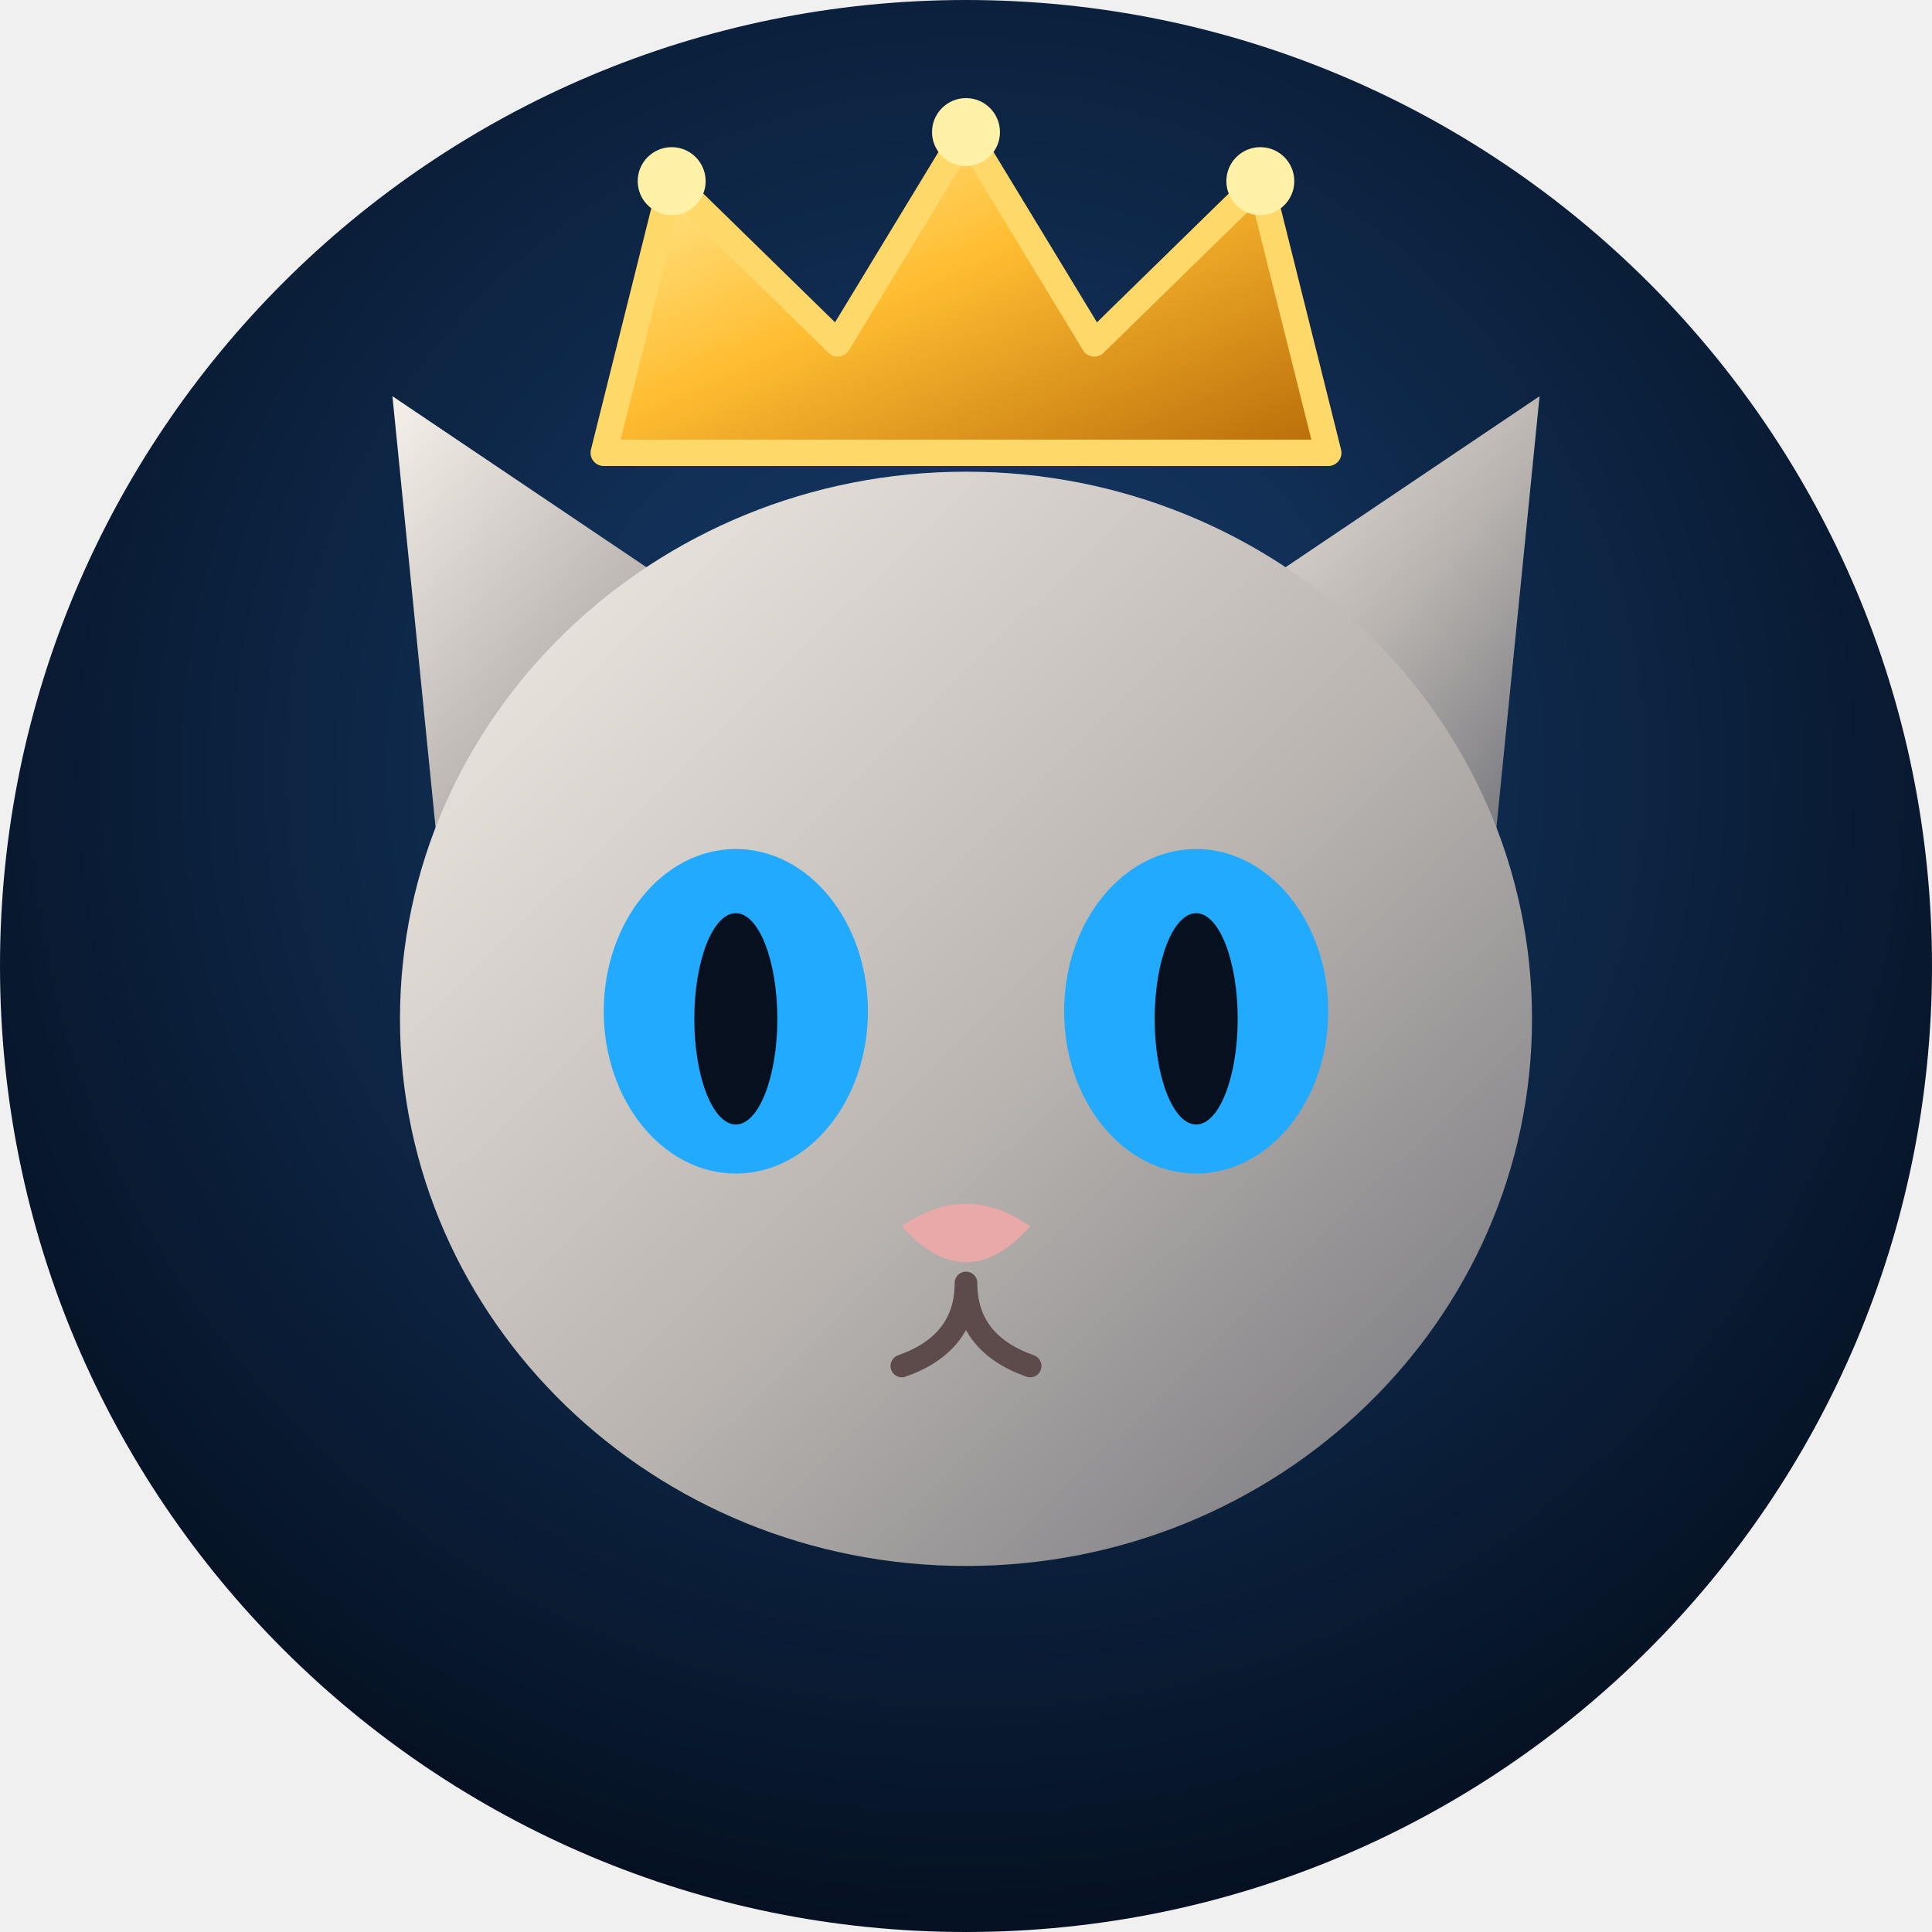
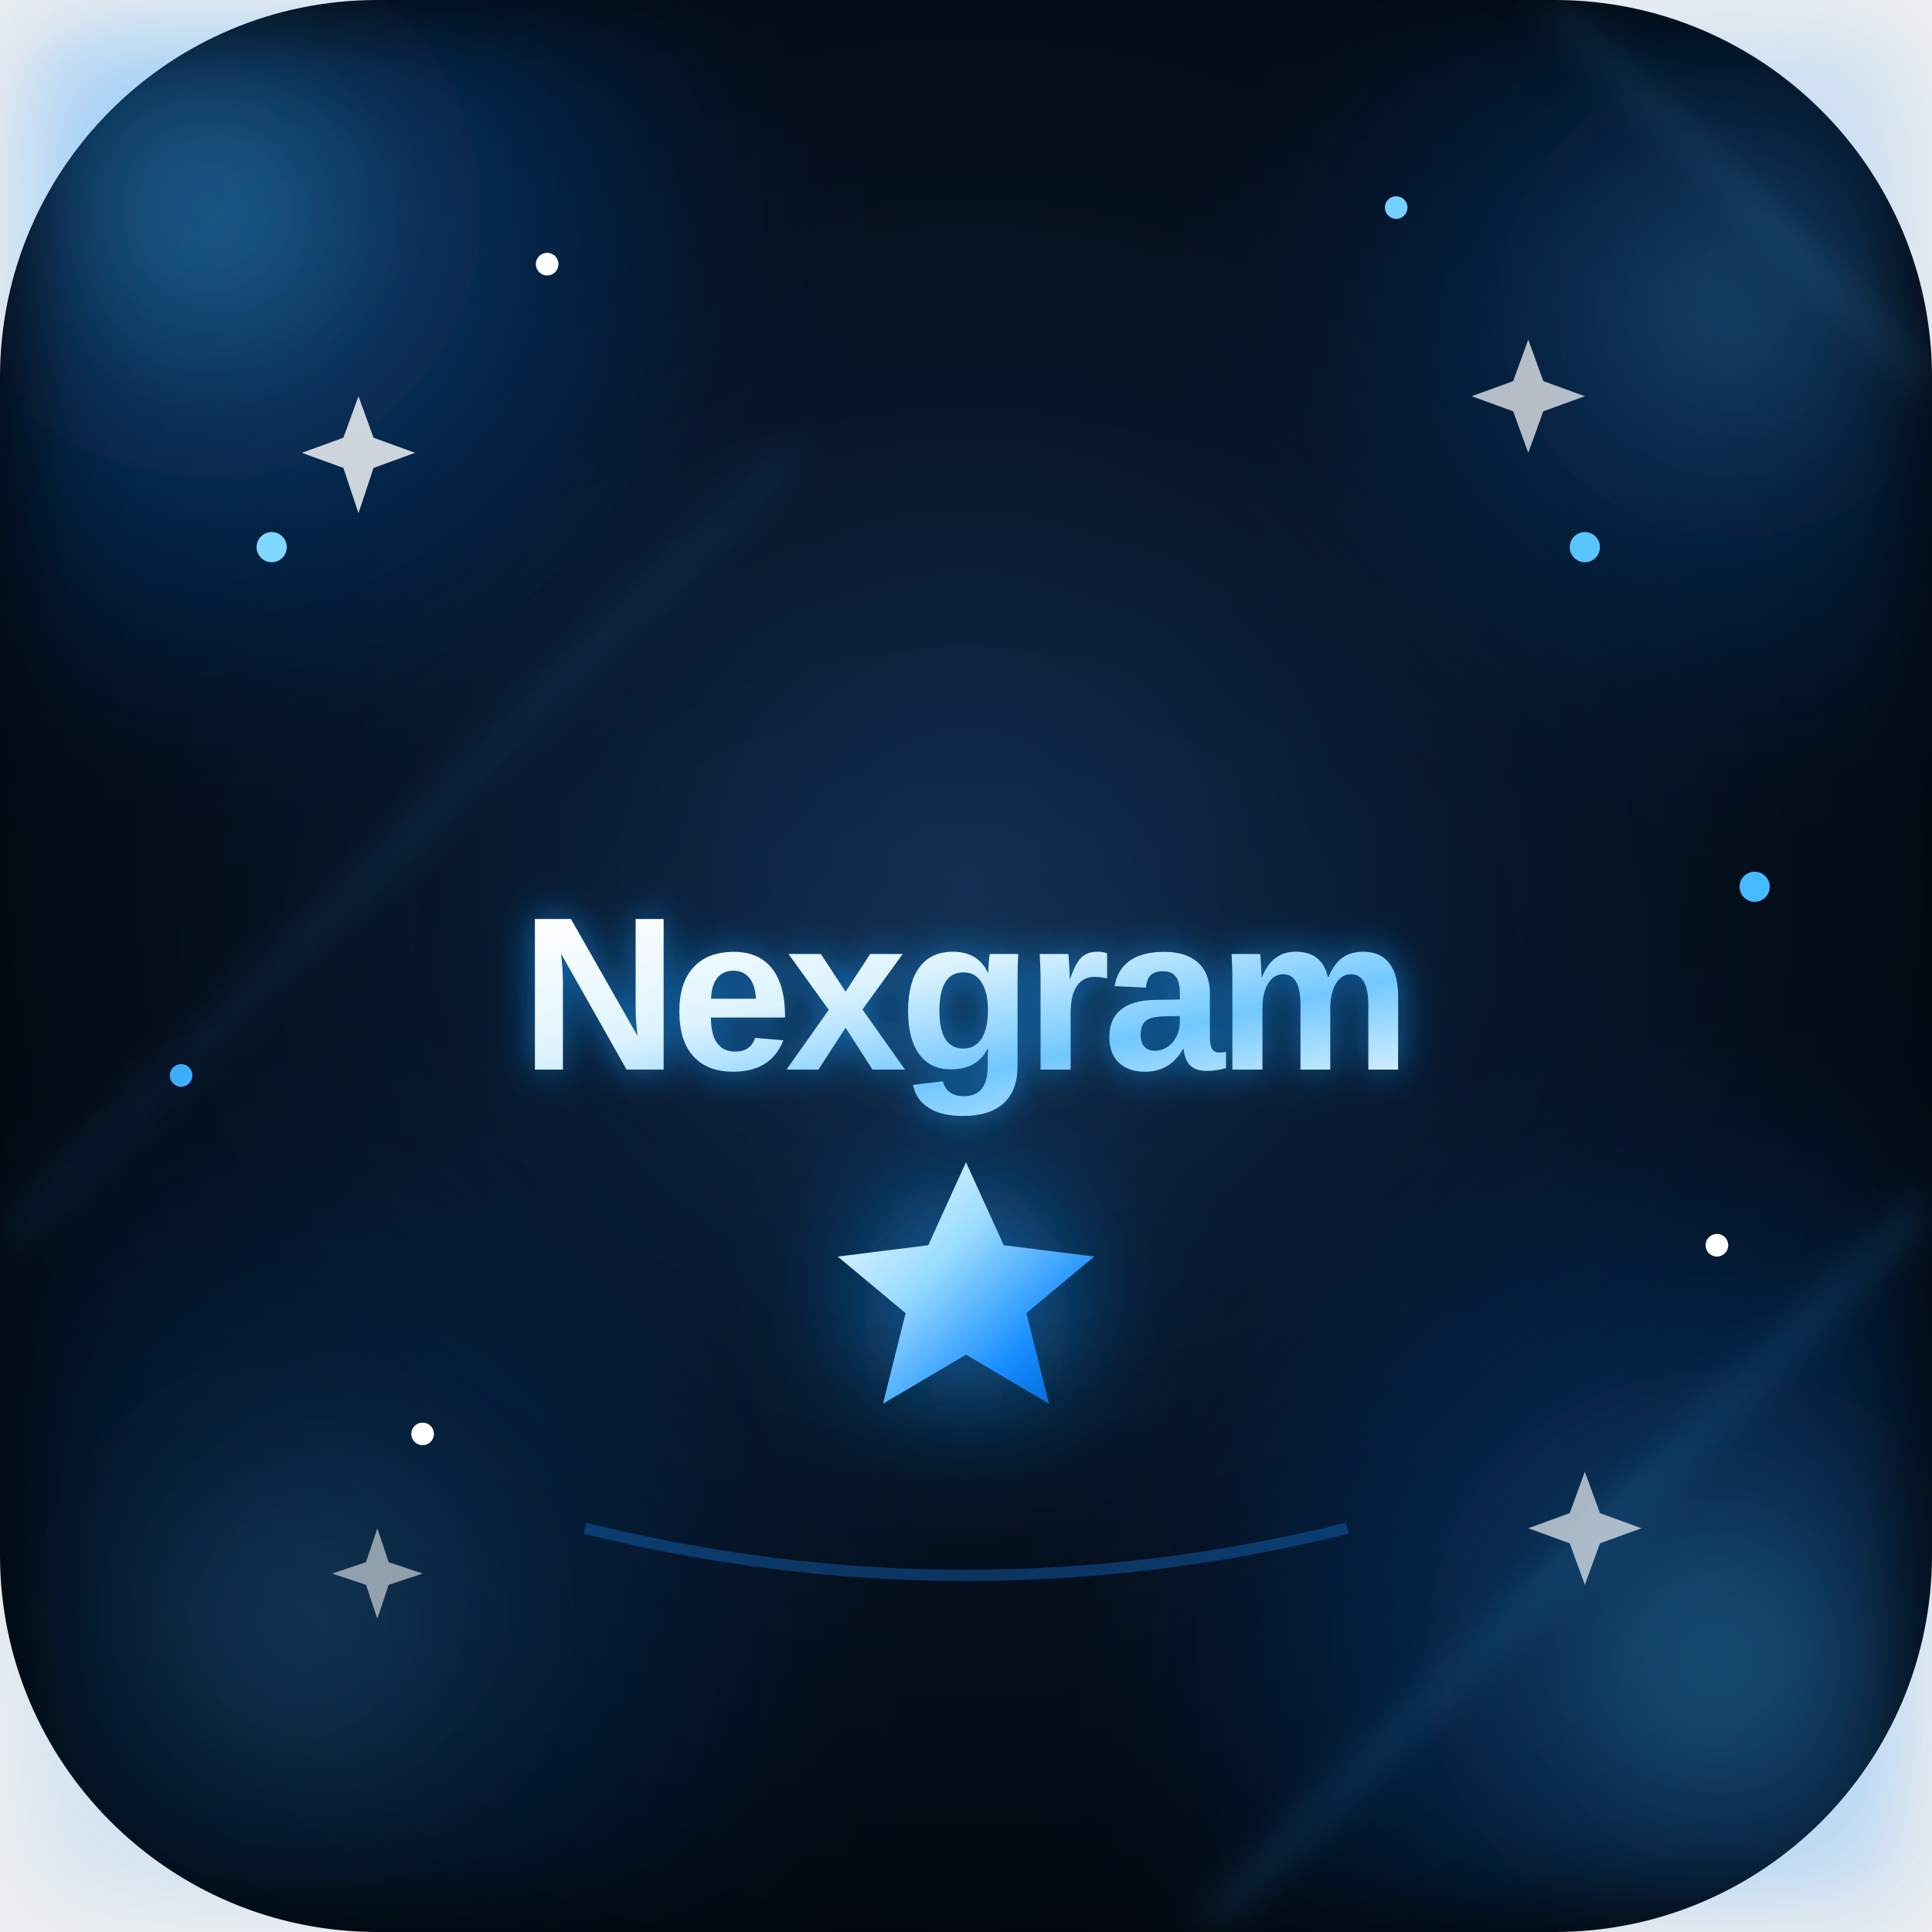
<svg xmlns="http://www.w3.org/2000/svg" viewBox="0 0 512 512">
  <defs>
-     <radialGradient id="bg" cx="50%" cy="40%" r="70%">
-       <stop offset="0%" stop-color="#173e70" />
-       <stop offset="100%" stop-color="#020914" />
+     <radialGradient id="bg" cx="50%" cy="45%" r="75%">
+       <stop offset="0%" stop-color="#102542" />
+       <stop offset="35%" stop-color="#071426" />
+       <stop offset="70%" stop-color="#020811" />
+       <stop offset="100%" stop-color="#000000" />
    </radialGradient>
-     <linearGradient id="fur" x1="0" y1="0" x2="1" y2="1">
-       <stop offset="0%" stop-color="#f5f0e9" />
-       <stop offset="55%" stop-color="#b9b4b0" />
-       <stop offset="100%" stop-color="#6f7078" />
+     <radialGradient id="light">
+       <stop offset="0%" stop-color="#43baff" stop-opacity=".9" />
+       <stop offset="35%" stop-color="#168cff" stop-opacity=".45" />
+       <stop offset="100%" stop-color="#006cff" stop-opacity="0" />
+     </radialGradient>
+     <linearGradient id="text" x1="0" y1="0" x2="1" y2="1">
+       <stop offset="0%" stop-color="#ffffff" />
+       <stop offset="35%" stop-color="#dff4ff" />
+       <stop offset="65%" stop-color="#72c8ff" />
+       <stop offset="100%" stop-color="#ffffff" />
    </linearGradient>
-     <linearGradient id="gold" x1="0" y1="0" x2="1" y2="1">
-       <stop offset="0%" stop-color="#fff0a0" />
-       <stop offset="45%" stop-color="#ffbd32" />
-       <stop offset="100%" stop-color="#b86b08" />
+     <linearGradient id="star" x1="0" y1="0" x2="1" y2="1">
+       <stop offset="0%" stop-color="#ffffff" />
+       <stop offset="40%" stop-color="#9cddff" />
+       <stop offset="75%" stop-color="#168cff" />
+       <stop offset="100%" stop-color="#005ec4" />
    </linearGradient>
+     <filter id="blur" x="-100%" y="-100%" width="300%" height="300%">
+       <feGaussianBlur stdDeviation="18" />
+     </filter>
+     <filter id="smallBlur" x="-100%" y="-100%" width="300%" height="300%">
+       <feGaussianBlur stdDeviation="5" />
+     </filter>
  </defs>
-   <circle cx="256" cy="256" r="256" fill="url(#bg)" />
-   <path d="M116 225            L104 105            L205 173            Z" fill="url(#fur)" />
-   <path d="M396 225            L408 105            L307 173            Z" fill="url(#fur)" />
-   <ellipse cx="256" cy="270" rx="150" ry="145" fill="url(#fur)" />
-   <ellipse cx="195" cy="268" rx="35" ry="43" fill="#22aaff" />
-   <ellipse cx="317" cy="268" rx="35" ry="43" fill="#22aaff" />
-   <ellipse cx="195" cy="270" rx="11" ry="28" fill="#06101e" />
-   <ellipse cx="317" cy="270" rx="11" ry="28" fill="#06101e" />
-   <path d="M239 325            Q256 313 273 325            Q256 344 239 325" fill="#e9a9a9" />
-   <path d="M256 340            Q256 356 239 362            M256 340            Q256 356 273 362" fill="none" stroke="#5d4a4a" stroke-width="6" stroke-linecap="round" />
-   <path d="M160 120            L178 48            L222 91            L256 35            L290 91            L334 48            L352 120            Z" fill="url(#gold)" stroke="#ffd86a" stroke-width="7" stroke-linejoin="round" />
-   <circle cx="178" cy="48" r="9" fill="#fff2a8" />
-   <circle cx="256" cy="35" r="9" fill="#fff2a8" />
-   <circle cx="334" cy="48" r="9" fill="#fff2a8" />
+   <rect width="512" height="512" rx="100" fill="url(#bg)" />
+   <circle cx="55" cy="55" r="150" fill="url(#light)" filter="url(#blur)" opacity=".65" />
+   <circle cx="460" cy="80" r="130" fill="url(#light)" filter="url(#blur)" opacity=".45" />
+   <circle cx="80" cy="430" r="150" fill="url(#light)" filter="url(#blur)" opacity=".35" />
+   <circle cx="455" cy="440" r="160" fill="url(#light)" filter="url(#blur)" opacity=".55" />
+   <ellipse cx="256" cy="255" rx="220" ry="145" fill="url(#light)" opacity=".12" filter="url(#blur)" />
+   <path d="M-30 360 L210 120" stroke="#36aaff" stroke-width="5" opacity=".15" filter="url(#smallBlur)" />
+   <path d="M300 530 L540 290" stroke="#39b7ff" stroke-width="6" opacity=".18" filter="url(#smallBlur)" />
+   <path d="M390 -20 L520 110" stroke="#63caff" stroke-width="5" opacity=".15" filter="url(#smallBlur)" />
+   <text x="256" y="267" text-anchor="middle" dominant-baseline="middle" font-family="Arial, Helvetica, sans-serif" font-size="58" font-weight="800" letter-spacing="-2" fill="#159cff" opacity=".65" filter="url(#smallBlur)">
+     Nexgram
+ </text>
+   <text x="256" y="267" text-anchor="middle" dominant-baseline="middle" font-family="Arial, Helvetica, sans-serif" font-size="58" font-weight="800" letter-spacing="-2" fill="url(#text)">
+     Nexgram
+ </text>
+   <path d="         M256 308         L266 330         L290 333         L272 348         L278 372         L256 359         L234 372         L240 348         L222 333         L246 330         Z     " fill="#159cff" opacity=".85" filter="url(#blur)" />
+   <path d="         M256 308         L266 330         L290 333         L272 348         L278 372         L256 359         L234 372         L240 348         L222 333         L246 330         Z     " fill="url(#star)" />
+   <circle cx="72" cy="145" r="4" fill="#7ed8ff" />
+   <circle cx="112" cy="380" r="3" fill="#ffffff" />
+   <circle cx="420" cy="145" r="4" fill="#59c5ff" />
+   <circle cx="455" cy="330" r="3" fill="#ffffff" />
+   <circle cx="370" cy="55" r="3" fill="#75d0ff" />
+   <circle cx="145" cy="70" r="3" fill="#ffffff" />
+   <circle cx="48" cy="285" r="3" fill="#3daeff" />
+   <circle cx="465" cy="235" r="4" fill="#46baff" />
+   <g fill="#ffffff">
+     <path d="             M95 105             L99 116             L110 120             L99 124             L95 136             L91 124             L80 120             L91 116             Z         " opacity=".8" />
+     <path d="             M405 90             L409 101             L420 105             L409 109             L405 120             L401 109             L390 105             L401 101             Z         " opacity=".7" />
+     <path d="             M420 390             L424 401             L435 405             L424 409             L420 420             L416 409             L405 405             L416 401             Z         " opacity=".65" />
+     <path d="             M100 405             L103 414             L112 417             L103 420             L100 429             L97 420             L88 417             L97 414             Z         " opacity=".55" />
+   </g>
+   <path d="M155 405 Q256 430 357 405" fill="none" stroke="#168cff" stroke-width="3" opacity=".3" />
</svg>
